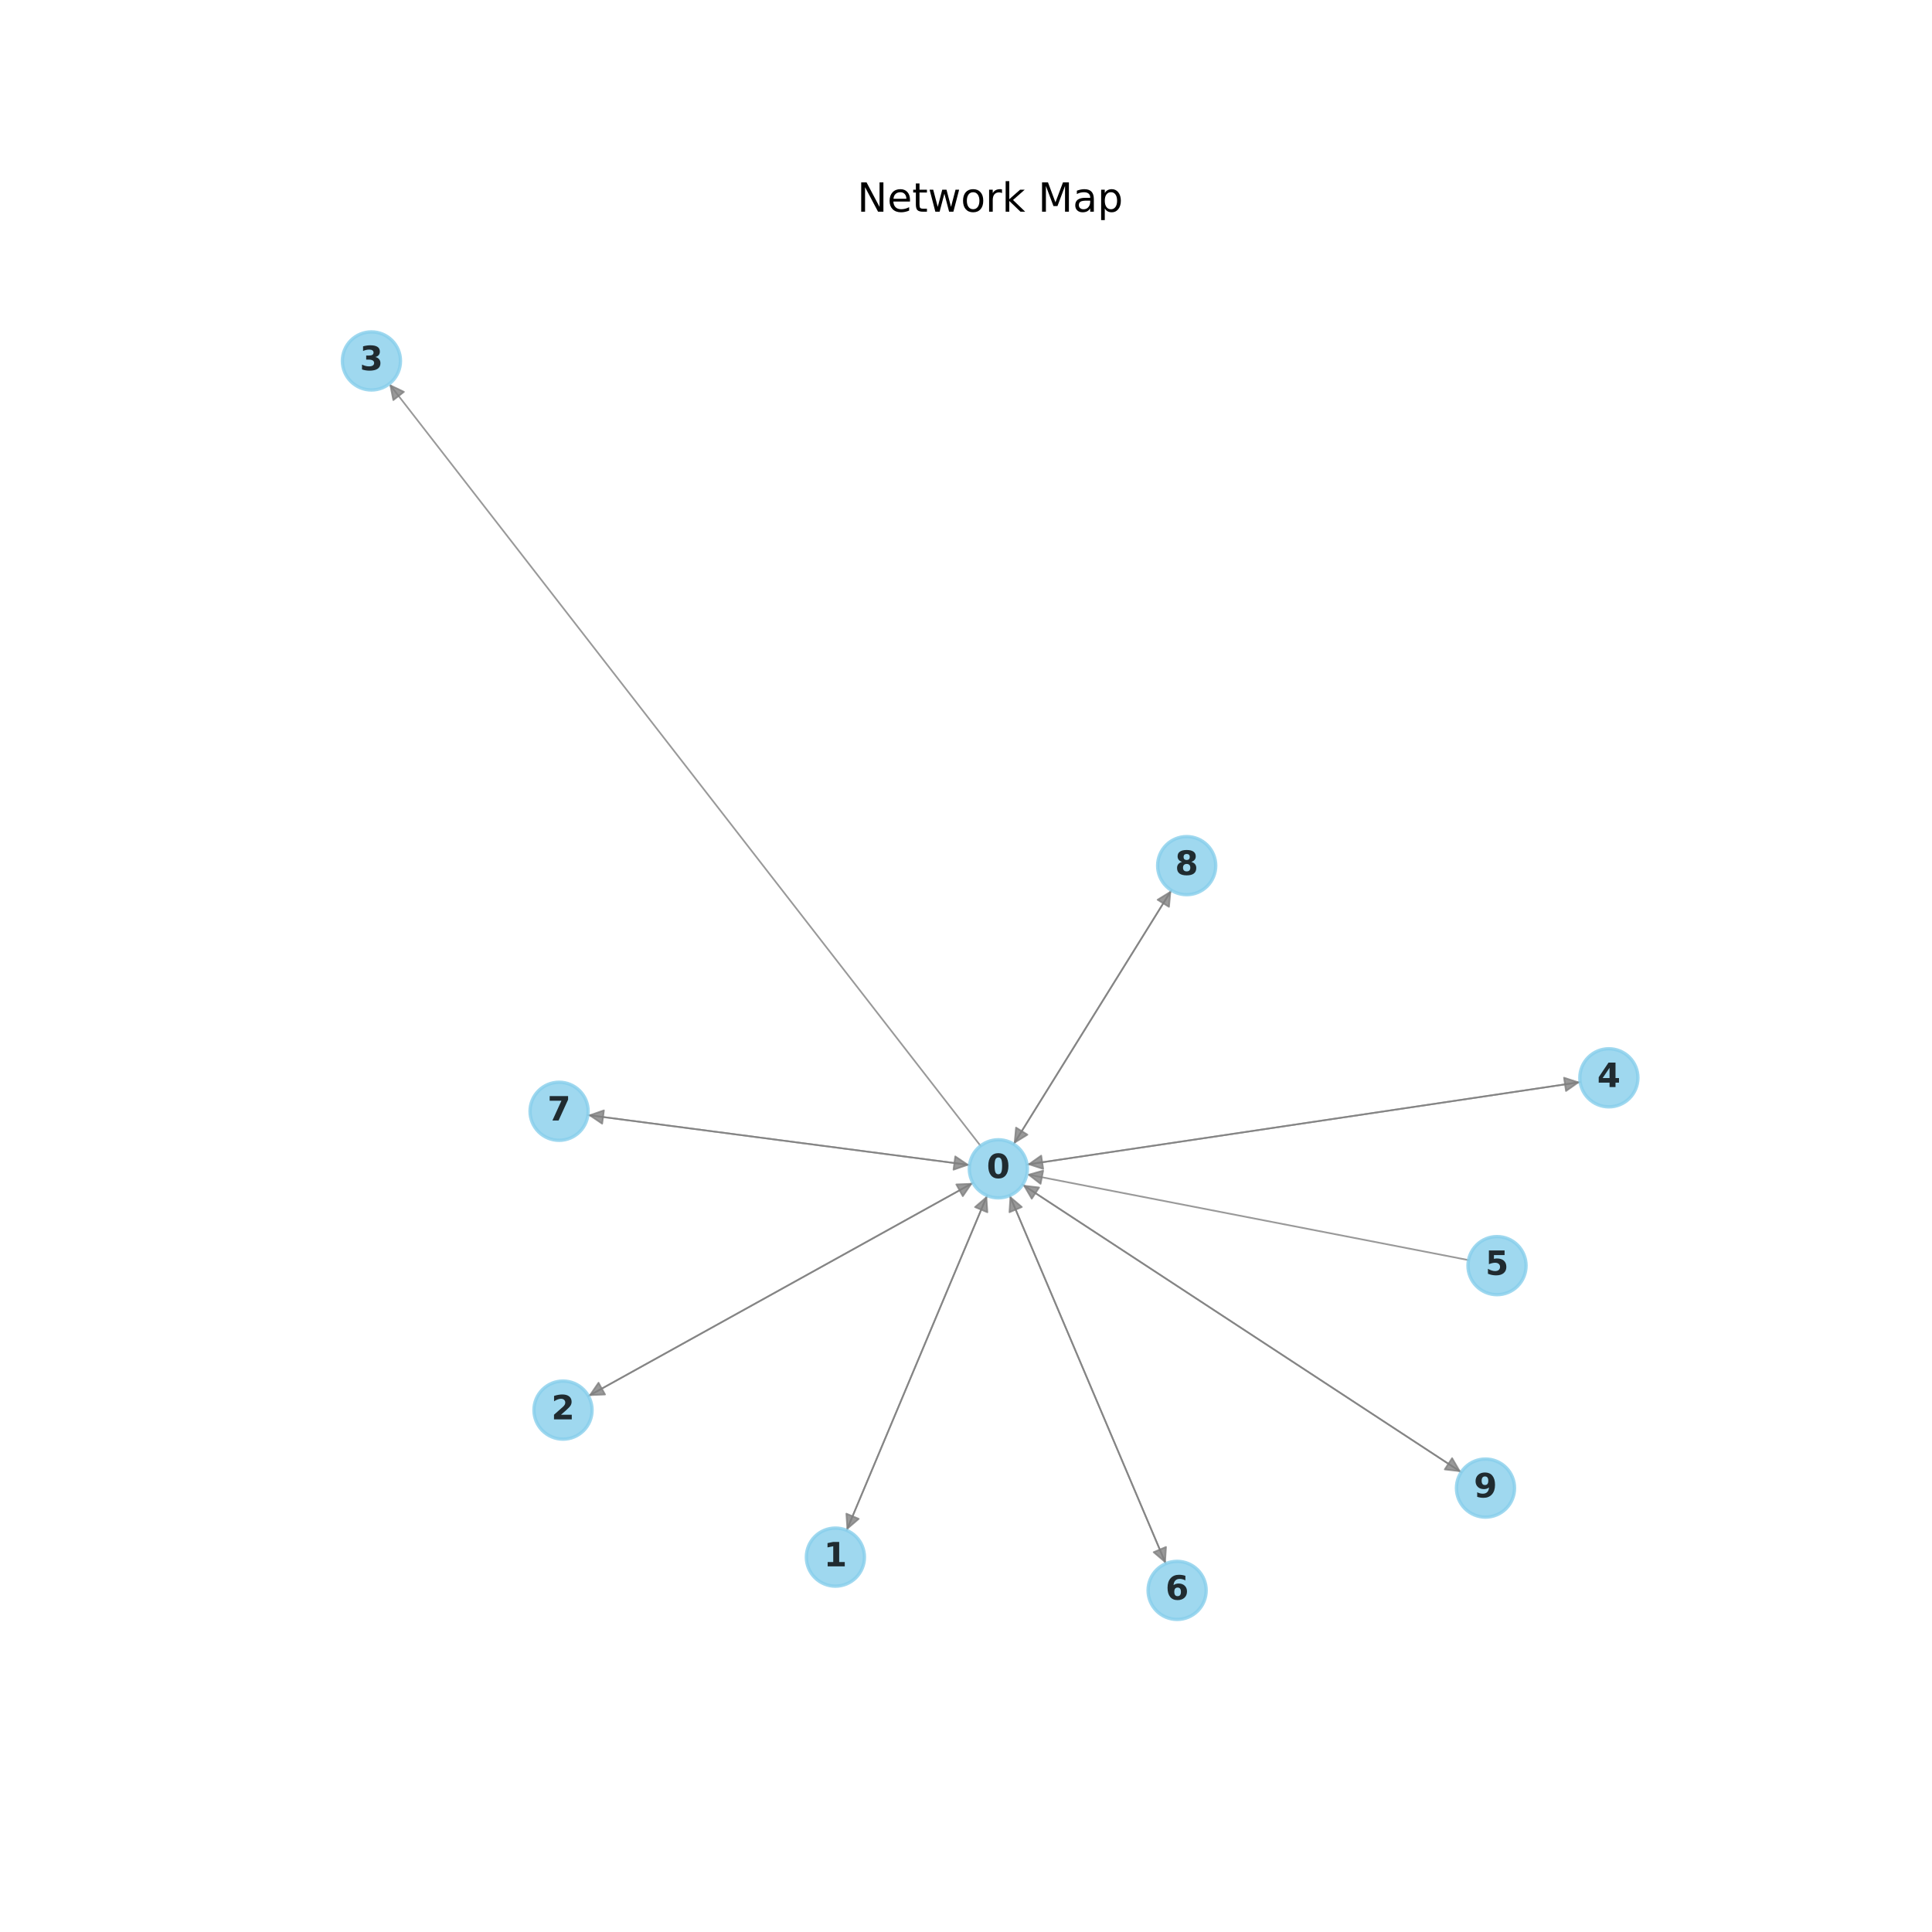
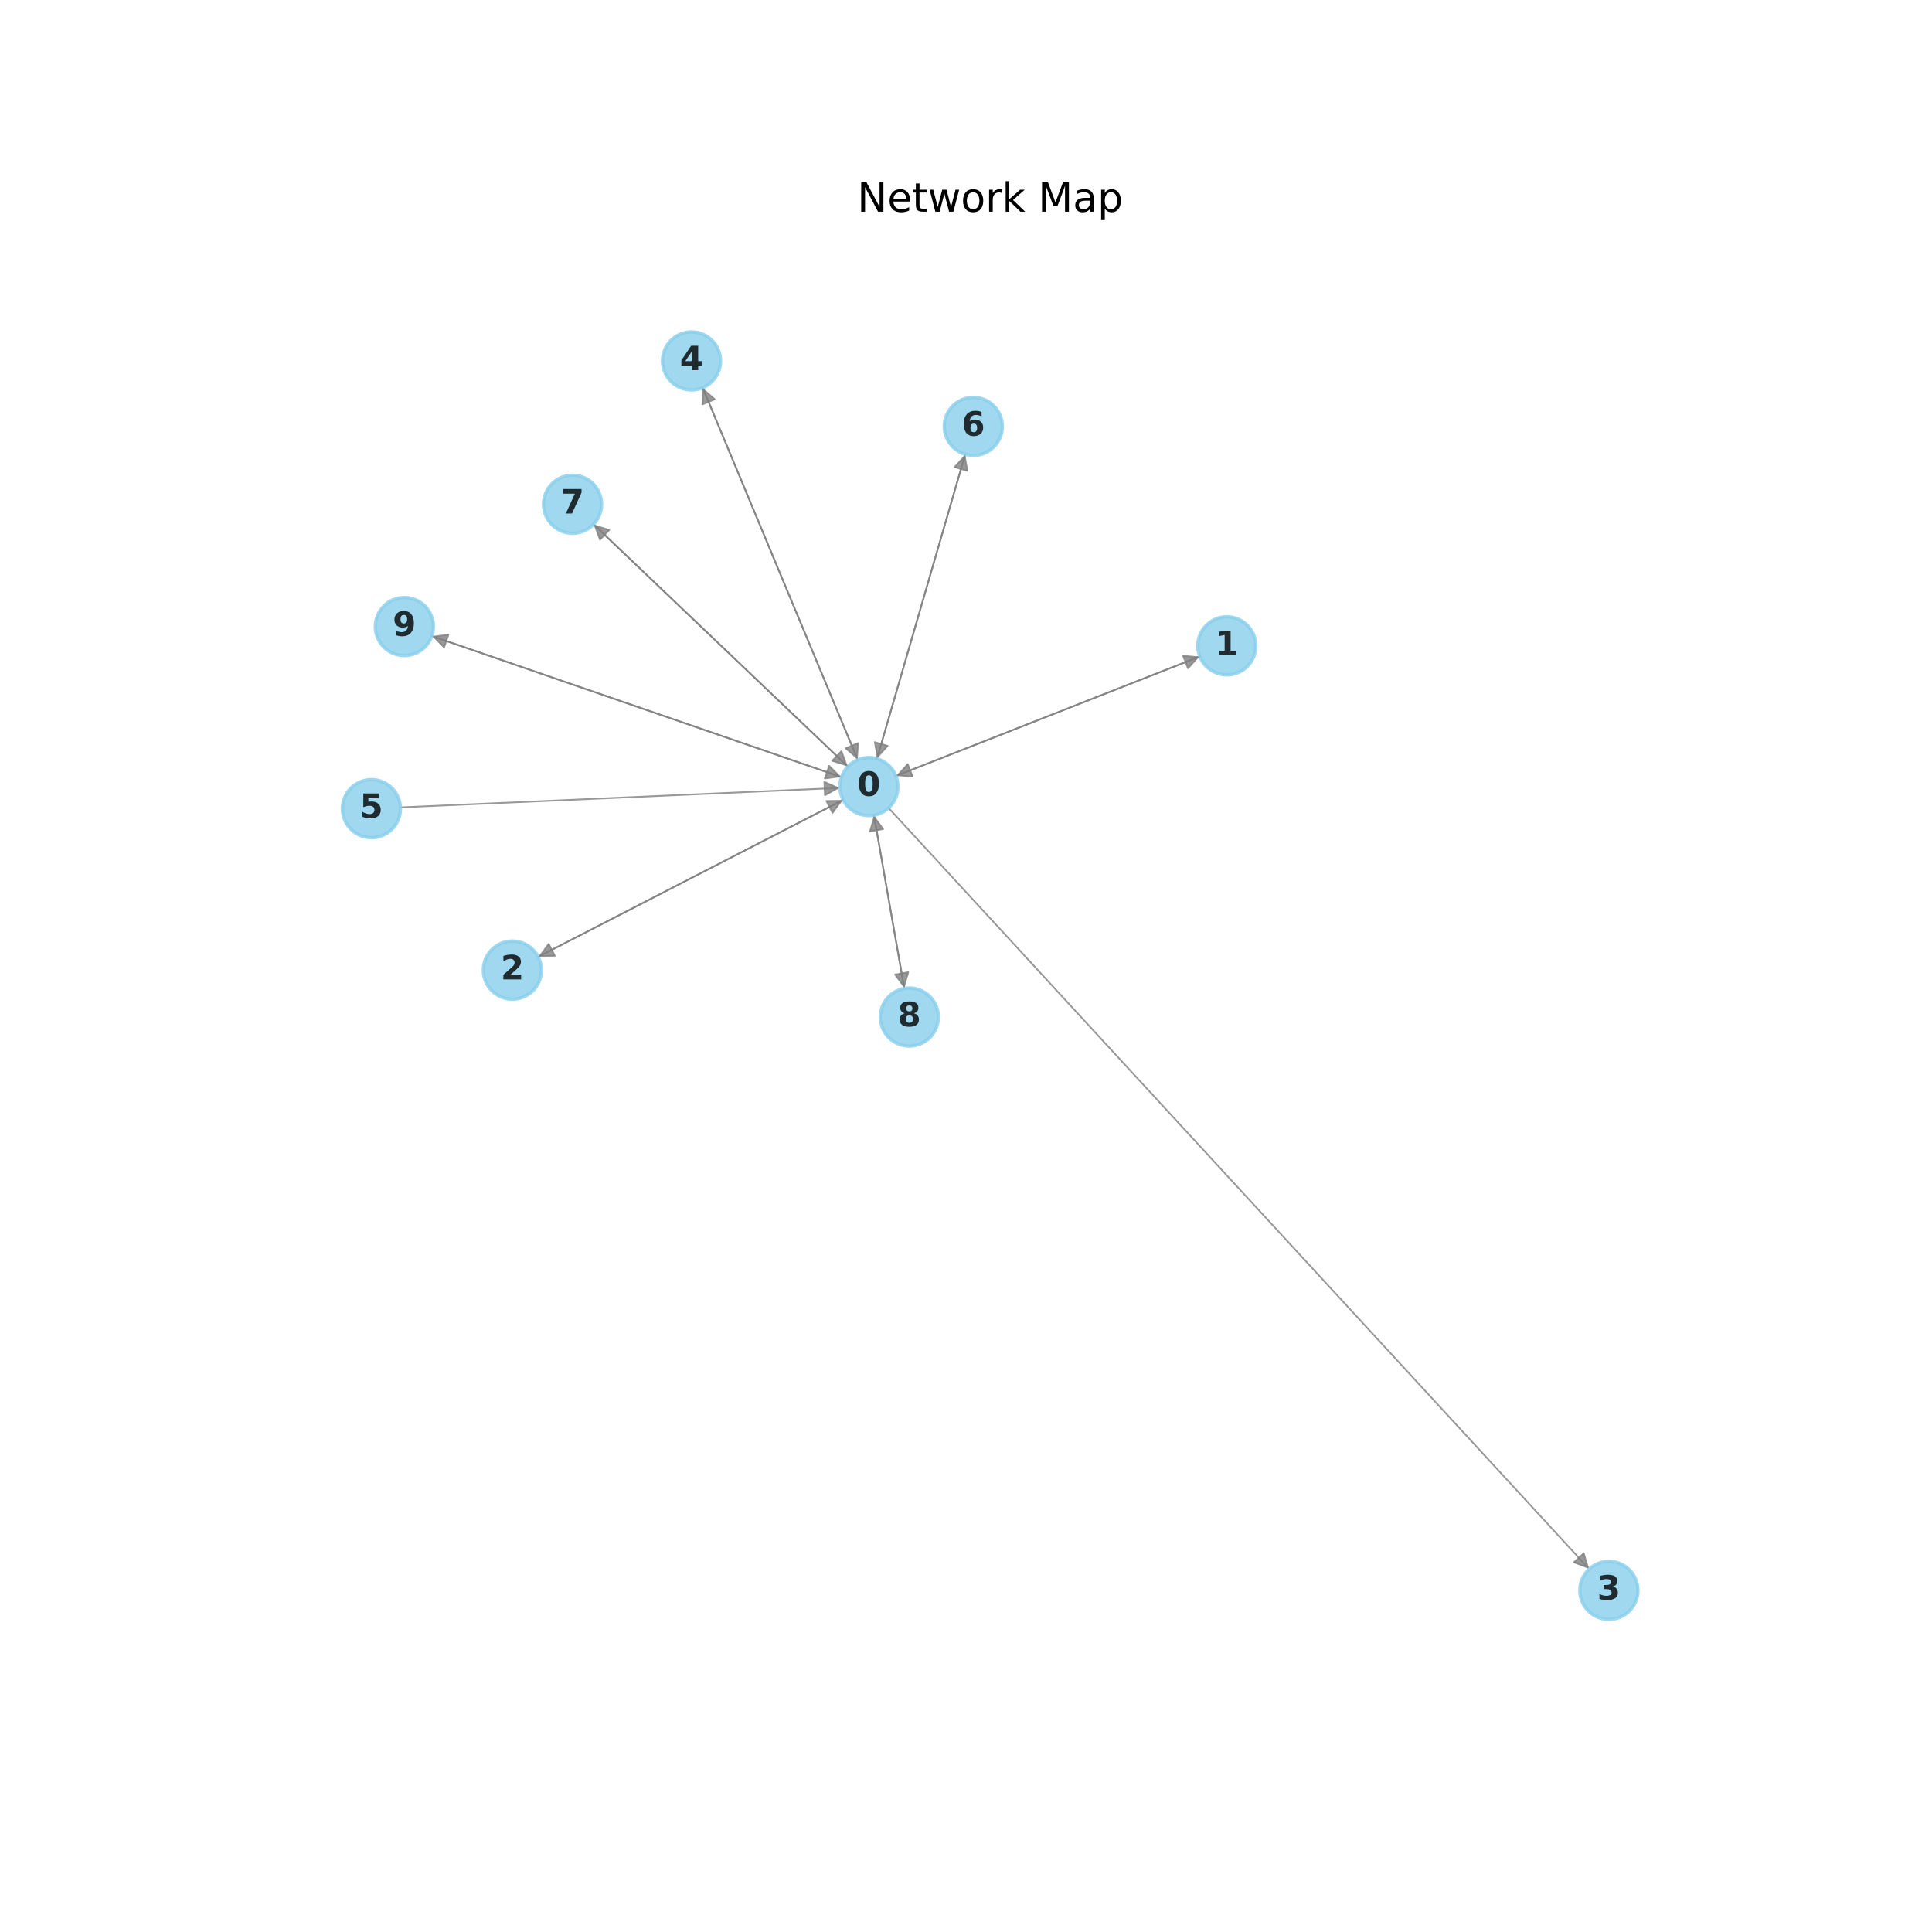
<svg xmlns="http://www.w3.org/2000/svg" xmlns:xlink="http://www.w3.org/1999/xlink" width="576pt" height="576pt" viewBox="0 0 576 576" version="1.1">
  <defs>
    <style type="text/css">*{stroke-linejoin: round; stroke-linecap: butt}</style>
  </defs>
  <g id="figure_1">
    <g id="patch_1">
      <path d="M 0 576  L 576 576  L 576 0  L 0 0  z " style="fill: #ffffff" />
    </g>
    <g id="axes_1">
      <g id="patch_2">
-         <path d="M 294.291 356.451  Q 273.353 406.352 252.631 455.737  " clip-path="url(#p246bf8fc37)" style="fill: none; stroke: #808080; stroke-opacity: 0.8; stroke-width: 0.5; stroke-linecap: round" />
-         <path d="M 256.023 452.822  L 252.631 455.737  L 252.334 451.275  z " clip-path="url(#p246bf8fc37)" style="fill: #808080; fill-opacity: 0.8; stroke: #808080; stroke-opacity: 0.8; stroke-width: 0.5; stroke-linecap: round" />
+         <path d="M 267.112 231.343  Q 312.407 213.529 357.182 195.92  " clip-path="url(#p7ee9add2b8)" style="fill: none; stroke: #808080; stroke-opacity: 0.8; stroke-width: 0.5; stroke-linecap: round" />
+         <path d="M 352.728 195.523  L 357.182 195.92  L 354.192 199.245  z " clip-path="url(#p7ee9add2b8)" style="fill: #808080; fill-opacity: 0.8; stroke: #808080; stroke-opacity: 0.8; stroke-width: 0.5; stroke-linecap: round" />
      </g>
      <g id="patch_3">
-         <path d="M 290.066 352.663  Q 232.748 384.434 175.918 415.935  " clip-path="url(#p246bf8fc37)" style="fill: none; stroke: #808080; stroke-opacity: 0.8; stroke-width: 0.5; stroke-linecap: round" />
-         <path d="M 180.386 415.745  L 175.918 415.935  L 178.447 412.246  z " clip-path="url(#p246bf8fc37)" style="fill: #808080; fill-opacity: 0.8; stroke: #808080; stroke-opacity: 0.8; stroke-width: 0.5; stroke-linecap: round" />
+         <path d="M 251.354 238.475  Q 205.904 261.873 160.95 285.014  " clip-path="url(#p7ee9add2b8)" style="fill: none; stroke: #808080; stroke-opacity: 0.8; stroke-width: 0.5; stroke-linecap: round" />
+         <path d="M 165.422 284.961  L 160.95 285.014  L 163.591 281.405  z " clip-path="url(#p7ee9add2b8)" style="fill: #808080; fill-opacity: 0.8; stroke: #808080; stroke-opacity: 0.8; stroke-width: 0.5; stroke-linecap: round" />
      </g>
      <g id="patch_4">
-         <path d="M 292.336 341.623  Q 204.193 228.038 116.392 114.894  " clip-path="url(#p246bf8fc37)" style="fill: none; stroke: #808080; stroke-opacity: 0.8; stroke-width: 0.5; stroke-linecap: round" />
-         <path d="M 117.264 119.28  L 116.392 114.894  L 120.424 116.828  z " clip-path="url(#p246bf8fc37)" style="fill: #808080; fill-opacity: 0.8; stroke: #808080; stroke-opacity: 0.8; stroke-width: 0.5; stroke-linecap: round" />
+         <path d="M 264.92 240.886  Q 369.357 354.332 473.416 467.367  " clip-path="url(#p7ee9add2b8)" style="fill: none; stroke: #808080; stroke-opacity: 0.8; stroke-width: 0.5; stroke-linecap: round" />
+         <path d="M 472.178 463.069  L 473.416 467.367  L 469.235 465.778  z " clip-path="url(#p7ee9add2b8)" style="fill: #808080; fill-opacity: 0.8; stroke: #808080; stroke-opacity: 0.8; stroke-width: 0.5; stroke-linecap: round" />
      </g>
      <g id="patch_5">
-         <path d="M 306.212 347.186  Q 388.654 334.899 470.543 322.695  " clip-path="url(#p246bf8fc37)" style="fill: none; stroke: #808080; stroke-opacity: 0.8; stroke-width: 0.5; stroke-linecap: round" />
-         <path d="M 466.292 321.307  L 470.543 322.695  L 466.881 325.263  z " clip-path="url(#p246bf8fc37)" style="fill: #808080; fill-opacity: 0.8; stroke: #808080; stroke-opacity: 0.8; stroke-width: 0.5; stroke-linecap: round" />
+         <path d="M 255.72 226.515  Q 232.609 171.058 209.713 116.117  " clip-path="url(#p7ee9add2b8)" style="fill: none; stroke: #808080; stroke-opacity: 0.8; stroke-width: 0.5; stroke-linecap: round" />
+         <path d="M 209.406 120.579  L 209.713 116.117  L 213.098 119.04  z " clip-path="url(#p7ee9add2b8)" style="fill: #808080; fill-opacity: 0.8; stroke: #808080; stroke-opacity: 0.8; stroke-width: 0.5; stroke-linecap: round" />
      </g>
      <g id="patch_6">
-         <path d="M 301.025 356.437  Q 324.295 411.309 347.346 465.667  " clip-path="url(#p246bf8fc37)" style="fill: none; stroke: #808080; stroke-opacity: 0.8; stroke-width: 0.5; stroke-linecap: round" />
-         <path d="M 347.626 461.203  L 347.346 465.667  L 343.943 462.765  z " clip-path="url(#p246bf8fc37)" style="fill: #808080; fill-opacity: 0.8; stroke: #808080; stroke-opacity: 0.8; stroke-width: 0.5; stroke-linecap: round" />
+         <path d="M 261.465 226.192  Q 274.617 180.819 287.615 135.983  " clip-path="url(#p7ee9add2b8)" style="fill: none; stroke: #808080; stroke-opacity: 0.8; stroke-width: 0.5; stroke-linecap: round" />
+         <path d="M 284.58 139.268  L 287.615 135.983  L 288.422 140.382  z " clip-path="url(#p7ee9add2b8)" style="fill: #808080; fill-opacity: 0.8; stroke: #808080; stroke-opacity: 0.8; stroke-width: 0.5; stroke-linecap: round" />
      </g>
      <g id="patch_7">
-         <path d="M 289.055 347.338  Q 232.162 339.887 175.824 332.508  " clip-path="url(#p246bf8fc37)" style="fill: none; stroke: #808080; stroke-opacity: 0.8; stroke-width: 0.5; stroke-linecap: round" />
-         <path d="M 179.531 335.011  L 175.824 332.508  L 180.05 331.045  z " clip-path="url(#p246bf8fc37)" style="fill: #808080; fill-opacity: 0.8; stroke: #808080; stroke-opacity: 0.8; stroke-width: 0.5; stroke-linecap: round" />
+         <path d="M 252.783 228.539  Q 214.872 192.423 177.366 156.693  " clip-path="url(#p7ee9add2b8)" style="fill: none; stroke: #808080; stroke-opacity: 0.8; stroke-width: 0.5; stroke-linecap: round" />
+         <path d="M 178.882 160.9  L 177.366 156.693  L 181.641 158.004  z " clip-path="url(#p7ee9add2b8)" style="fill: #808080; fill-opacity: 0.8; stroke: #808080; stroke-opacity: 0.8; stroke-width: 0.5; stroke-linecap: round" />
      </g>
      <g id="patch_8">
-         <path d="M 302.213 341.106  Q 325.718 303.27 348.928 265.908  " clip-path="url(#p246bf8fc37)" style="fill: none; stroke: #808080; stroke-opacity: 0.8; stroke-width: 0.5; stroke-linecap: round" />
-         <path d="M 345.118 268.251  L 348.928 265.908  L 348.516 270.361  z " clip-path="url(#p246bf8fc37)" style="fill: #808080; fill-opacity: 0.8; stroke: #808080; stroke-opacity: 0.8; stroke-width: 0.5; stroke-linecap: round" />
+         <path d="M 260.549 243.046  Q 265.079 268.865 269.512 294.133  " clip-path="url(#p7ee9add2b8)" style="fill: none; stroke: #808080; stroke-opacity: 0.8; stroke-width: 0.5; stroke-linecap: round" />
+         <path d="M 270.79 289.848  L 269.512 294.133  L 266.851 290.539  z " clip-path="url(#p7ee9add2b8)" style="fill: #808080; fill-opacity: 0.8; stroke: #808080; stroke-opacity: 0.8; stroke-width: 0.5; stroke-linecap: round" />
      </g>
      <g id="patch_9">
-         <path d="M 304.888 353.211  Q 370.264 396.06 435.173 438.603  " clip-path="url(#p246bf8fc37)" style="fill: none; stroke: #808080; stroke-opacity: 0.8; stroke-width: 0.5; stroke-linecap: round" />
-         <path d="M 432.924 434.737  L 435.173 438.603  L 430.731 438.083  z " clip-path="url(#p246bf8fc37)" style="fill: #808080; fill-opacity: 0.8; stroke: #808080; stroke-opacity: 0.8; stroke-width: 0.5; stroke-linecap: round" />
+         <path d="M 250.866 231.692  Q 189.806 210.655 129.274 189.801  " clip-path="url(#p7ee9add2b8)" style="fill: none; stroke: #808080; stroke-opacity: 0.8; stroke-width: 0.5; stroke-linecap: round" />
+         <path d="M 132.404 192.995  L 129.274 189.801  L 133.707 189.213  z " clip-path="url(#p7ee9add2b8)" style="fill: #808080; fill-opacity: 0.8; stroke: #808080; stroke-opacity: 0.8; stroke-width: 0.5; stroke-linecap: round" />
      </g>
      <g id="patch_10">
-         <path d="M 252.417 456.247  Q 273.355 406.346 294.077 356.961  " clip-path="url(#p246bf8fc37)" style="fill: none; stroke: #808080; stroke-opacity: 0.8; stroke-width: 0.5; stroke-linecap: round" />
-         <path d="M 290.685 359.876  L 294.077 356.961  L 294.374 361.424  z " clip-path="url(#p246bf8fc37)" style="fill: #808080; fill-opacity: 0.8; stroke: #808080; stroke-opacity: 0.8; stroke-width: 0.5; stroke-linecap: round" />
+         <path d="M 357.702 195.716  Q 312.407 213.529 267.632 231.138  " clip-path="url(#p7ee9add2b8)" style="fill: none; stroke: #808080; stroke-opacity: 0.8; stroke-width: 0.5; stroke-linecap: round" />
+         <path d="M 272.086 231.535  L 267.632 231.138  L 270.622 227.813  z " clip-path="url(#p7ee9add2b8)" style="fill: #808080; fill-opacity: 0.8; stroke: #808080; stroke-opacity: 0.8; stroke-width: 0.5; stroke-linecap: round" />
      </g>
      <g id="patch_11">
-         <path d="M 175.431 416.204  Q 232.75 384.433 289.58 352.932  " clip-path="url(#p246bf8fc37)" style="fill: none; stroke: #808080; stroke-opacity: 0.8; stroke-width: 0.5; stroke-linecap: round" />
-         <path d="M 285.111 353.122  L 289.58 352.932  L 287.051 356.621  z " clip-path="url(#p246bf8fc37)" style="fill: #808080; fill-opacity: 0.8; stroke: #808080; stroke-opacity: 0.8; stroke-width: 0.5; stroke-linecap: round" />
+         <path d="M 160.451 285.271  Q 205.901 261.874 250.855 238.732  " clip-path="url(#p7ee9add2b8)" style="fill: none; stroke: #808080; stroke-opacity: 0.8; stroke-width: 0.5; stroke-linecap: round" />
+         <path d="M 246.383 238.785  L 250.855 238.732  L 248.214 242.341  z " clip-path="url(#p7ee9add2b8)" style="fill: #808080; fill-opacity: 0.8; stroke: #808080; stroke-opacity: 0.8; stroke-width: 0.5; stroke-linecap: round" />
      </g>
      <g id="patch_12">
-         <path d="M 471.095 322.613  Q 388.653 334.9 306.763 347.103  " clip-path="url(#p246bf8fc37)" style="fill: none; stroke: #808080; stroke-opacity: 0.8; stroke-width: 0.5; stroke-linecap: round" />
-         <path d="M 311.015 348.492  L 306.763 347.103  L 310.425 344.536  z " clip-path="url(#p246bf8fc37)" style="fill: #808080; fill-opacity: 0.8; stroke: #808080; stroke-opacity: 0.8; stroke-width: 0.5; stroke-linecap: round" />
+         <path d="M 209.5 115.605  Q 232.61 171.061 255.506 226.002  " clip-path="url(#p7ee9add2b8)" style="fill: none; stroke: #808080; stroke-opacity: 0.8; stroke-width: 0.5; stroke-linecap: round" />
+         <path d="M 255.813 221.541  L 255.506 226.002  L 252.121 223.079  z " clip-path="url(#p7ee9add2b8)" style="fill: #808080; fill-opacity: 0.8; stroke: #808080; stroke-opacity: 0.8; stroke-width: 0.5; stroke-linecap: round" />
      </g>
      <g id="patch_13">
-         <path d="M 437.818 375.683  Q 371.98 362.898 306.692 350.22  " clip-path="url(#p246bf8fc37)" style="fill: none; stroke: #808080; stroke-opacity: 0.8; stroke-width: 0.5; stroke-linecap: round" />
-         <path d="M 310.237 352.946  L 306.692 350.22  L 311 349.019  z " clip-path="url(#p246bf8fc37)" style="fill: #808080; fill-opacity: 0.8; stroke: #808080; stroke-opacity: 0.8; stroke-width: 0.5; stroke-linecap: round" />
+         <path d="M 119.387 240.707  Q 184.896 237.801 249.846 234.921  " clip-path="url(#p7ee9add2b8)" style="fill: none; stroke: #808080; stroke-opacity: 0.8; stroke-width: 0.5; stroke-linecap: round" />
+         <path d="M 245.761 233.1  L 249.846 234.921  L 245.938 237.096  z " clip-path="url(#p7ee9add2b8)" style="fill: #808080; fill-opacity: 0.8; stroke: #808080; stroke-opacity: 0.8; stroke-width: 0.5; stroke-linecap: round" />
      </g>
      <g id="patch_14">
-         <path d="M 347.563 466.178  Q 324.294 411.306 301.242 356.949  " clip-path="url(#p246bf8fc37)" style="fill: none; stroke: #808080; stroke-opacity: 0.8; stroke-width: 0.5; stroke-linecap: round" />
-         <path d="M 300.962 361.412  L 301.242 356.949  L 304.645 359.851  z " clip-path="url(#p246bf8fc37)" style="fill: #808080; fill-opacity: 0.8; stroke: #808080; stroke-opacity: 0.8; stroke-width: 0.5; stroke-linecap: round" />
+         <path d="M 287.769 135.45  Q 274.616 180.823 261.619 225.659  " clip-path="url(#p7ee9add2b8)" style="fill: none; stroke: #808080; stroke-opacity: 0.8; stroke-width: 0.5; stroke-linecap: round" />
+         <path d="M 264.654 222.374  L 261.619 225.659  L 260.812 221.26  z " clip-path="url(#p7ee9add2b8)" style="fill: #808080; fill-opacity: 0.8; stroke: #808080; stroke-opacity: 0.8; stroke-width: 0.5; stroke-linecap: round" />
      </g>
      <g id="patch_15">
-         <path d="M 175.273 332.436  Q 232.166 339.887 288.504 347.266  " clip-path="url(#p246bf8fc37)" style="fill: none; stroke: #808080; stroke-opacity: 0.8; stroke-width: 0.5; stroke-linecap: round" />
-         <path d="M 284.797 344.763  L 288.504 347.266  L 284.278 348.729  z " clip-path="url(#p246bf8fc37)" style="fill: #808080; fill-opacity: 0.8; stroke: #808080; stroke-opacity: 0.8; stroke-width: 0.5; stroke-linecap: round" />
+         <path d="M 176.96 156.306  Q 214.871 192.422 252.377 228.153  " clip-path="url(#p7ee9add2b8)" style="fill: none; stroke: #808080; stroke-opacity: 0.8; stroke-width: 0.5; stroke-linecap: round" />
+         <path d="M 250.86 223.946  L 252.377 228.153  L 248.101 226.842  z " clip-path="url(#p7ee9add2b8)" style="fill: #808080; fill-opacity: 0.8; stroke: #808080; stroke-opacity: 0.8; stroke-width: 0.5; stroke-linecap: round" />
      </g>
      <g id="patch_16">
-         <path d="M 349.223 265.434  Q 325.718 303.271 302.508 340.632  " clip-path="url(#p246bf8fc37)" style="fill: none; stroke: #808080; stroke-opacity: 0.8; stroke-width: 0.5; stroke-linecap: round" />
-         <path d="M 306.318 338.29  L 302.508 340.632  L 302.92 336.179  z " clip-path="url(#p246bf8fc37)" style="fill: #808080; fill-opacity: 0.8; stroke: #808080; stroke-opacity: 0.8; stroke-width: 0.5; stroke-linecap: round" />
+         <path d="M 269.608 294.682  Q 265.078 268.863 260.646 243.594  " clip-path="url(#p7ee9add2b8)" style="fill: none; stroke: #808080; stroke-opacity: 0.8; stroke-width: 0.5; stroke-linecap: round" />
+         <path d="M 259.367 247.879  L 260.646 243.594  L 263.307 247.188  z " clip-path="url(#p7ee9add2b8)" style="fill: #808080; fill-opacity: 0.8; stroke: #808080; stroke-opacity: 0.8; stroke-width: 0.5; stroke-linecap: round" />
      </g>
      <g id="patch_17">
-         <path d="M 435.637 438.907  Q 370.261 396.058 305.352 353.515  " clip-path="url(#p246bf8fc37)" style="fill: none; stroke: #808080; stroke-opacity: 0.8; stroke-width: 0.5; stroke-linecap: round" />
-         <path d="M 307.601 357.381  L 305.352 353.515  L 309.794 354.035  z " clip-path="url(#p246bf8fc37)" style="fill: #808080; fill-opacity: 0.8; stroke: #808080; stroke-opacity: 0.8; stroke-width: 0.5; stroke-linecap: round" />
+         <path d="M 128.744 189.619  Q 189.804 210.655 250.336 231.509  " clip-path="url(#p7ee9add2b8)" style="fill: none; stroke: #808080; stroke-opacity: 0.8; stroke-width: 0.5; stroke-linecap: round" />
+         <path d="M 247.206 228.315  L 250.336 231.509  L 245.903 232.097  z " clip-path="url(#p7ee9add2b8)" style="fill: #808080; fill-opacity: 0.8; stroke: #808080; stroke-opacity: 0.8; stroke-width: 0.5; stroke-linecap: round" />
      </g>
      <g id="PathCollection_1">
        <defs>
-           <path id="m4527925364" d="M 0 8.66  C 2.297 8.66 4.5 7.748 6.124 6.124  C 7.748 4.5 8.66 2.297 8.66 0  C 8.66 -2.297 7.748 -4.5 6.124 -6.124  C 4.5 -7.748 2.297 -8.66 0 -8.66  C -2.297 -8.66 -4.5 -7.748 -6.124 -6.124  C -7.748 -4.5 -8.66 -2.297 -8.66 0  C -8.66 2.297 -7.748 4.5 -6.124 6.124  C -4.5 7.748 -2.297 8.66 0 8.66  z " style="stroke: #87ceeb; stroke-opacity: 0.8" />
+           <path id="mb018e226a3" d="M 0 8.66  C 2.297 8.66 4.5 7.748 6.124 6.124  C 7.748 4.5 8.66 2.297 8.66 0  C 8.66 -2.297 7.748 -4.5 6.124 -6.124  C 4.5 -7.748 2.297 -8.66 0 -8.66  C -2.297 -8.66 -4.5 -7.748 -6.124 -6.124  C -7.748 -4.5 -8.66 -2.297 -8.66 0  C -8.66 2.297 -7.748 4.5 -6.124 6.124  C -4.5 7.748 -2.297 8.66 0 8.66  z " style="stroke: #87ceeb; stroke-opacity: 0.8" />
        </defs>
-         <g clip-path="url(#p246bf8fc37)">
-           <use xlink:href="#m4527925364" x="297.643" y="348.463" style="fill: #87ceeb; fill-opacity: 0.8; stroke: #87ceeb; stroke-opacity: 0.8" />
-           <use xlink:href="#m4527925364" x="249.065" y="464.236" style="fill: #87ceeb; fill-opacity: 0.8; stroke: #87ceeb; stroke-opacity: 0.8" />
-           <use xlink:href="#m4527925364" x="167.854" y="420.404" style="fill: #87ceeb; fill-opacity: 0.8; stroke: #87ceeb; stroke-opacity: 0.8" />
-           <use xlink:href="#m4527925364" x="110.737" y="107.607" style="fill: #87ceeb; fill-opacity: 0.8; stroke: #87ceeb; stroke-opacity: 0.8" />
-           <use xlink:href="#m4527925364" x="479.663" y="321.336" style="fill: #87ceeb; fill-opacity: 0.8; stroke: #87ceeb; stroke-opacity: 0.8" />
-           <use xlink:href="#m4527925364" x="446.316" y="377.333" style="fill: #87ceeb; fill-opacity: 0.8; stroke: #87ceeb; stroke-opacity: 0.8" />
-           <use xlink:href="#m4527925364" x="350.945" y="474.153" style="fill: #87ceeb; fill-opacity: 0.8; stroke: #87ceeb; stroke-opacity: 0.8" />
-           <use xlink:href="#m4527925364" x="166.685" y="331.311" style="fill: #87ceeb; fill-opacity: 0.8; stroke: #87ceeb; stroke-opacity: 0.8" />
-           <use xlink:href="#m4527925364" x="353.793" y="258.078" style="fill: #87ceeb; fill-opacity: 0.8; stroke: #87ceeb; stroke-opacity: 0.8" />
-           <use xlink:href="#m4527925364" x="442.882" y="443.655" style="fill: #87ceeb; fill-opacity: 0.8; stroke: #87ceeb; stroke-opacity: 0.8" />
+         <g clip-path="url(#p7ee9add2b8)">
+           <use xlink:href="#mb018e226a3" x="259.053" y="234.512" style="fill: #87ceeb; fill-opacity: 0.8; stroke: #87ceeb; stroke-opacity: 0.8" />
+           <use xlink:href="#mb018e226a3" x="365.761" y="192.546" style="fill: #87ceeb; fill-opacity: 0.8; stroke: #87ceeb; stroke-opacity: 0.8" />
+           <use xlink:href="#mb018e226a3" x="152.753" y="289.234" style="fill: #87ceeb; fill-opacity: 0.8; stroke: #87ceeb; stroke-opacity: 0.8" />
+           <use xlink:href="#mb018e226a3" x="479.663" y="474.153" style="fill: #87ceeb; fill-opacity: 0.8; stroke: #87ceeb; stroke-opacity: 0.8" />
+           <use xlink:href="#mb018e226a3" x="206.167" y="107.607" style="fill: #87ceeb; fill-opacity: 0.8; stroke: #87ceeb; stroke-opacity: 0.8" />
+           <use xlink:href="#mb018e226a3" x="110.737" y="241.091" style="fill: #87ceeb; fill-opacity: 0.8; stroke: #87ceeb; stroke-opacity: 0.8" />
+           <use xlink:href="#mb018e226a3" x="290.181" y="127.129" style="fill: #87ceeb; fill-opacity: 0.8; stroke: #87ceeb; stroke-opacity: 0.8" />
+           <use xlink:href="#mb018e226a3" x="170.69" y="150.333" style="fill: #87ceeb; fill-opacity: 0.8; stroke: #87ceeb; stroke-opacity: 0.8" />
+           <use xlink:href="#mb018e226a3" x="271.105" y="303.215" style="fill: #87ceeb; fill-opacity: 0.8; stroke: #87ceeb; stroke-opacity: 0.8" />
+           <use xlink:href="#mb018e226a3" x="120.557" y="186.798" style="fill: #87ceeb; fill-opacity: 0.8; stroke: #87ceeb; stroke-opacity: 0.8" />
        </g>
      </g>
      <g id="text_1">
-         <g clip-path="url(#p246bf8fc37)">
-           <g style="opacity: 0.8" transform="translate(294.1644 351.222) scale(0.1 -0.1)">
+         <g clip-path="url(#p7ee9add2b8)">
+           <g style="opacity: 0.8" transform="translate(255.5736 237.2716) scale(0.1 -0.1)">
            <defs>
              <path id="DejaVuSans-Bold-30" d="M 2944 2338  Q 2944 3213 2780 3570  Q 2616 3928 2228 3928  Q 1841 3928 1675 3570  Q 1509 3213 1509 2338  Q 1509 1453 1675 1090  Q 1841 728 2228 728  Q 2613 728 2778 1090  Q 2944 1453 2944 2338  z M 4147 2328  Q 4147 1169 3647 539  Q 3147 -91 2228 -91  Q 1306 -91 806 539  Q 306 1169 306 2328  Q 306 3491 806 4120  Q 1306 4750 2228 4750  Q 3147 4750 3647 4120  Q 4147 3491 4147 2328  z " transform="scale(0.015625)" />
            </defs>
            <use xlink:href="#DejaVuSans-Bold-30" />
          </g>
        </g>
      </g>
      <g id="text_2">
-         <g clip-path="url(#p246bf8fc37)">
-           <g style="opacity: 0.8" transform="translate(245.5858 466.9949) scale(0.1 -0.1)">
+         <g clip-path="url(#p7ee9add2b8)">
+           <g style="opacity: 0.8" transform="translate(362.2825 195.3056) scale(0.1 -0.1)">
            <defs>
              <path id="DejaVuSans-Bold-31" d="M 750 831  L 1813 831  L 1813 3847  L 722 3622  L 722 4441  L 1806 4666  L 2950 4666  L 2950 831  L 4013 831  L 4013 0  L 750 0  L 750 831  z " transform="scale(0.015625)" />
            </defs>
            <use xlink:href="#DejaVuSans-Bold-31" />
          </g>
        </g>
      </g>
      <g id="text_3">
-         <g clip-path="url(#p246bf8fc37)">
-           <g style="opacity: 0.8" transform="translate(164.3755 423.1638) scale(0.1 -0.1)">
+         <g clip-path="url(#p7ee9add2b8)">
+           <g style="opacity: 0.8" transform="translate(149.2737 291.9933) scale(0.1 -0.1)">
            <defs>
              <path id="DejaVuSans-Bold-32" d="M 1844 884  L 3897 884  L 3897 0  L 506 0  L 506 884  L 2209 2388  Q 2438 2594 2547 2791  Q 2656 2988 2656 3200  Q 2656 3528 2436 3728  Q 2216 3928 1850 3928  Q 1569 3928 1234 3808  Q 900 3688 519 3450  L 519 4475  Q 925 4609 1322 4679  Q 1719 4750 2100 4750  Q 2938 4750 3402 4381  Q 3866 4013 3866 3353  Q 3866 2972 3669 2642  Q 3472 2313 2841 1759  L 1844 884  z " transform="scale(0.015625)" />
            </defs>
            <use xlink:href="#DejaVuSans-Bold-32" />
          </g>
        </g>
      </g>
      <g id="text_4">
-         <g clip-path="url(#p246bf8fc37)">
-           <g style="opacity: 0.8" transform="translate(107.2583 110.3666) scale(0.1 -0.1)">
+         <g clip-path="url(#p7ee9add2b8)">
+           <g style="opacity: 0.8" transform="translate(476.1839 476.9121) scale(0.1 -0.1)">
            <defs>
              <path id="DejaVuSans-Bold-33" d="M 2981 2516  Q 3453 2394 3698 2092  Q 3944 1791 3944 1325  Q 3944 631 3412 270  Q 2881 -91 1863 -91  Q 1503 -91 1142 -33  Q 781 25 428 141  L 428 1069  Q 766 900 1098 814  Q 1431 728 1753 728  Q 2231 728 2486 893  Q 2741 1059 2741 1369  Q 2741 1688 2480 1852  Q 2219 2016 1709 2016  L 1228 2016  L 1228 2791  L 1734 2791  Q 2188 2791 2409 2933  Q 2631 3075 2631 3366  Q 2631 3634 2415 3781  Q 2200 3928 1806 3928  Q 1516 3928 1219 3862  Q 922 3797 628 3669  L 628 4550  Q 984 4650 1334 4700  Q 1684 4750 2022 4750  Q 2931 4750 3382 4451  Q 3834 4153 3834 3553  Q 3834 3144 3618 2883  Q 3403 2622 2981 2516  z " transform="scale(0.015625)" />
            </defs>
            <use xlink:href="#DejaVuSans-Bold-33" />
          </g>
        </g>
      </g>
      <g id="text_5">
-         <g clip-path="url(#p246bf8fc37)">
-           <g style="opacity: 0.8" transform="translate(476.1839 324.0957) scale(0.1 -0.1)">
+         <g clip-path="url(#p7ee9add2b8)">
+           <g style="opacity: 0.8" transform="translate(202.6878 110.3666) scale(0.1 -0.1)">
            <defs>
              <path id="DejaVuSans-Bold-34" d="M 2356 3675  L 1038 1722  L 2356 1722  L 2356 3675  z M 2156 4666  L 3494 4666  L 3494 1722  L 4159 1722  L 4159 850  L 3494 850  L 3494 0  L 2356 0  L 2356 850  L 288 850  L 288 1881  L 2156 4666  z " transform="scale(0.015625)" />
            </defs>
            <use xlink:href="#DejaVuSans-Bold-34" />
          </g>
        </g>
      </g>
      <g id="text_6">
-         <g clip-path="url(#p246bf8fc37)">
-           <g style="opacity: 0.8" transform="translate(442.8366 380.0927) scale(0.1 -0.1)">
+         <g clip-path="url(#p7ee9add2b8)">
+           <g style="opacity: 0.8" transform="translate(107.2583 243.85) scale(0.1 -0.1)">
            <defs>
              <path id="DejaVuSans-Bold-35" d="M 678 4666  L 3669 4666  L 3669 3781  L 1638 3781  L 1638 3059  Q 1775 3097 1914 3117  Q 2053 3138 2203 3138  Q 3056 3138 3531 2711  Q 4006 2284 4006 1522  Q 4006 766 3489 337  Q 2972 -91 2053 -91  Q 1656 -91 1267 -14  Q 878 63 494 219  L 494 1166  Q 875 947 1217 837  Q 1559 728 1863 728  Q 2300 728 2551 942  Q 2803 1156 2803 1522  Q 2803 1891 2551 2103  Q 2300 2316 1863 2316  Q 1603 2316 1309 2248  Q 1016 2181 678 2041  L 678 4666  z " transform="scale(0.015625)" />
            </defs>
            <use xlink:href="#DejaVuSans-Bold-35" />
          </g>
        </g>
      </g>
      <g id="text_7">
-         <g clip-path="url(#p246bf8fc37)">
-           <g style="opacity: 0.8" transform="translate(347.466 476.9121) scale(0.1 -0.1)">
+         <g clip-path="url(#p7ee9add2b8)">
+           <g style="opacity: 0.8" transform="translate(286.7024 129.8887) scale(0.1 -0.1)">
            <defs>
              <path id="DejaVuSans-Bold-36" d="M 2316 2303  Q 2000 2303 1842 2098  Q 1684 1894 1684 1484  Q 1684 1075 1842 870  Q 2000 666 2316 666  Q 2634 666 2792 870  Q 2950 1075 2950 1484  Q 2950 1894 2792 2098  Q 2634 2303 2316 2303  z M 3803 4544  L 3803 3681  Q 3506 3822 3243 3889  Q 2981 3956 2731 3956  Q 2194 3956 1894 3657  Q 1594 3359 1544 2772  Q 1750 2925 1990 3001  Q 2231 3078 2516 3078  Q 3231 3078 3670 2659  Q 4109 2241 4109 1563  Q 4109 813 3618 361  Q 3128 -91 2303 -91  Q 1394 -91 895 523  Q 397 1138 397 2266  Q 397 3422 980 4083  Q 1563 4744 2578 4744  Q 2900 4744 3203 4694  Q 3506 4644 3803 4544  z " transform="scale(0.015625)" />
            </defs>
            <use xlink:href="#DejaVuSans-Bold-36" />
          </g>
        </g>
      </g>
      <g id="text_8">
-         <g clip-path="url(#p246bf8fc37)">
-           <g style="opacity: 0.8" transform="translate(163.2057 334.0707) scale(0.1 -0.1)">
+         <g clip-path="url(#p7ee9add2b8)">
+           <g style="opacity: 0.8" transform="translate(167.2114 153.0928) scale(0.1 -0.1)">
            <defs>
              <path id="DejaVuSans-Bold-37" d="M 428 4666  L 3944 4666  L 3944 3988  L 2125 0  L 953 0  L 2675 3781  L 428 3781  L 428 4666  z " transform="scale(0.015625)" />
            </defs>
            <use xlink:href="#DejaVuSans-Bold-37" />
          </g>
        </g>
      </g>
      <g id="text_9">
-         <g clip-path="url(#p246bf8fc37)">
-           <g style="opacity: 0.8" transform="translate(350.3137 260.8371) scale(0.1 -0.1)">
+         <g clip-path="url(#p7ee9add2b8)">
+           <g style="opacity: 0.8" transform="translate(267.6259 305.9744) scale(0.1 -0.1)">
            <defs>
              <path id="DejaVuSans-Bold-38" d="M 2228 2088  Q 1891 2088 1709 1903  Q 1528 1719 1528 1375  Q 1528 1031 1709 848  Q 1891 666 2228 666  Q 2563 666 2741 848  Q 2919 1031 2919 1375  Q 2919 1722 2741 1905  Q 2563 2088 2228 2088  z M 1350 2484  Q 925 2613 709 2878  Q 494 3144 494 3541  Q 494 4131 934 4440  Q 1375 4750 2228 4750  Q 3075 4750 3515 4442  Q 3956 4134 3956 3541  Q 3956 3144 3739 2878  Q 3522 2613 3097 2484  Q 3572 2353 3814 2058  Q 4056 1763 4056 1313  Q 4056 619 3595 264  Q 3134 -91 2228 -91  Q 1319 -91 855 264  Q 391 619 391 1313  Q 391 1763 633 2058  Q 875 2353 1350 2484  z M 1631 3419  Q 1631 3141 1786 2991  Q 1941 2841 2228 2841  Q 2509 2841 2662 2991  Q 2816 3141 2816 3419  Q 2816 3697 2662 3845  Q 2509 3994 2228 3994  Q 1941 3994 1786 3844  Q 1631 3694 1631 3419  z " transform="scale(0.015625)" />
            </defs>
            <use xlink:href="#DejaVuSans-Bold-38" />
          </g>
        </g>
      </g>
      <g id="text_10">
-         <g clip-path="url(#p246bf8fc37)">
-           <g style="opacity: 0.8" transform="translate(439.4029 446.4144) scale(0.1 -0.1)">
+         <g clip-path="url(#p7ee9add2b8)">
+           <g style="opacity: 0.8" transform="translate(117.0784 189.5576) scale(0.1 -0.1)">
            <defs>
              <path id="DejaVuSans-Bold-39" d="M 641 103  L 641 966  Q 928 831 1190 764  Q 1453 697 1709 697  Q 2247 697 2547 995  Q 2847 1294 2900 1881  Q 2688 1725 2447 1647  Q 2206 1569 1925 1569  Q 1209 1569 770 1986  Q 331 2403 331 3084  Q 331 3838 820 4291  Q 1309 4744 2131 4744  Q 3044 4744 3544 4128  Q 4044 3513 4044 2388  Q 4044 1231 3459 570  Q 2875 -91 1856 -91  Q 1528 -91 1228 -42  Q 928 6 641 103  z M 2125 2350  Q 2441 2350 2600 2554  Q 2759 2759 2759 3169  Q 2759 3575 2600 3781  Q 2441 3988 2125 3988  Q 1809 3988 1650 3781  Q 1491 3575 1491 3169  Q 1491 2759 1650 2554  Q 1809 2350 2125 2350  z " transform="scale(0.015625)" />
            </defs>
            <use xlink:href="#DejaVuSans-Bold-39" />
          </g>
        </g>
      </g>
      <g id="text_11">
        <g transform="translate(255.5784 63.12) scale(0.12 -0.12)">
          <defs>
            <path id="DejaVuSans-4e" d="M 628 4666  L 1478 4666  L 3547 763  L 3547 4666  L 4159 4666  L 4159 0  L 3309 0  L 1241 3903  L 1241 0  L 628 0  L 628 4666  z " transform="scale(0.015625)" />
            <path id="DejaVuSans-65" d="M 3597 1894  L 3597 1613  L 953 1613  Q 991 1019 1311 708  Q 1631 397 2203 397  Q 2534 397 2845 478  Q 3156 559 3463 722  L 3463 178  Q 3153 47 2828 -22  Q 2503 -91 2169 -91  Q 1331 -91 842 396  Q 353 884 353 1716  Q 353 2575 817 3079  Q 1281 3584 2069 3584  Q 2775 3584 3186 3129  Q 3597 2675 3597 1894  z M 3022 2063  Q 3016 2534 2758 2815  Q 2500 3097 2075 3097  Q 1594 3097 1305 2825  Q 1016 2553 972 2059  L 3022 2063  z " transform="scale(0.015625)" />
            <path id="DejaVuSans-74" d="M 1172 4494  L 1172 3500  L 2356 3500  L 2356 3053  L 1172 3053  L 1172 1153  Q 1172 725 1289 603  Q 1406 481 1766 481  L 2356 481  L 2356 0  L 1766 0  Q 1100 0 847 248  Q 594 497 594 1153  L 594 3053  L 172 3053  L 172 3500  L 594 3500  L 594 4494  L 1172 4494  z " transform="scale(0.015625)" />
            <path id="DejaVuSans-77" d="M 269 3500  L 844 3500  L 1563 769  L 2278 3500  L 2956 3500  L 3675 769  L 4391 3500  L 4966 3500  L 4050 0  L 3372 0  L 2619 2869  L 1863 0  L 1184 0  L 269 3500  z " transform="scale(0.015625)" />
            <path id="DejaVuSans-6f" d="M 1959 3097  Q 1497 3097 1228 2736  Q 959 2375 959 1747  Q 959 1119 1226 758  Q 1494 397 1959 397  Q 2419 397 2687 759  Q 2956 1122 2956 1747  Q 2956 2369 2687 2733  Q 2419 3097 1959 3097  z M 1959 3584  Q 2709 3584 3137 3096  Q 3566 2609 3566 1747  Q 3566 888 3137 398  Q 2709 -91 1959 -91  Q 1206 -91 779 398  Q 353 888 353 1747  Q 353 2609 779 3096  Q 1206 3584 1959 3584  z " transform="scale(0.015625)" />
            <path id="DejaVuSans-72" d="M 2631 2963  Q 2534 3019 2420 3045  Q 2306 3072 2169 3072  Q 1681 3072 1420 2755  Q 1159 2438 1159 1844  L 1159 0  L 581 0  L 581 3500  L 1159 3500  L 1159 2956  Q 1341 3275 1631 3429  Q 1922 3584 2338 3584  Q 2397 3584 2469 3576  Q 2541 3569 2628 3553  L 2631 2963  z " transform="scale(0.015625)" />
            <path id="DejaVuSans-6b" d="M 581 4863  L 1159 4863  L 1159 1991  L 2875 3500  L 3609 3500  L 1753 1863  L 3688 0  L 2938 0  L 1159 1709  L 1159 0  L 581 0  L 581 4863  z " transform="scale(0.015625)" />
            <path id="DejaVuSans-20" transform="scale(0.015625)" />
            <path id="DejaVuSans-4d" d="M 628 4666  L 1569 4666  L 2759 1491  L 3956 4666  L 4897 4666  L 4897 0  L 4281 0  L 4281 4097  L 3078 897  L 2444 897  L 1241 4097  L 1241 0  L 628 0  L 628 4666  z " transform="scale(0.015625)" />
            <path id="DejaVuSans-61" d="M 2194 1759  Q 1497 1759 1228 1600  Q 959 1441 959 1056  Q 959 750 1161 570  Q 1363 391 1709 391  Q 2188 391 2477 730  Q 2766 1069 2766 1631  L 2766 1759  L 2194 1759  z M 3341 1997  L 3341 0  L 2766 0  L 2766 531  Q 2569 213 2275 61  Q 1981 -91 1556 -91  Q 1019 -91 701 211  Q 384 513 384 1019  Q 384 1609 779 1909  Q 1175 2209 1959 2209  L 2766 2209  L 2766 2266  Q 2766 2663 2505 2880  Q 2244 3097 1772 3097  Q 1472 3097 1187 3025  Q 903 2953 641 2809  L 641 3341  Q 956 3463 1253 3523  Q 1550 3584 1831 3584  Q 2591 3584 2966 3190  Q 3341 2797 3341 1997  z " transform="scale(0.015625)" />
            <path id="DejaVuSans-70" d="M 1159 525  L 1159 -1331  L 581 -1331  L 581 3500  L 1159 3500  L 1159 2969  Q 1341 3281 1617 3432  Q 1894 3584 2278 3584  Q 2916 3584 3314 3078  Q 3713 2572 3713 1747  Q 3713 922 3314 415  Q 2916 -91 2278 -91  Q 1894 -91 1617 61  Q 1341 213 1159 525  z M 3116 1747  Q 3116 2381 2855 2742  Q 2594 3103 2138 3103  Q 1681 3103 1420 2742  Q 1159 2381 1159 1747  Q 1159 1113 1420 752  Q 1681 391 2138 391  Q 2594 391 2855 752  Q 3116 1113 3116 1747  z " transform="scale(0.015625)" />
          </defs>
          <use xlink:href="#DejaVuSans-4e" />
          <use xlink:href="#DejaVuSans-65" x="74.805" />
          <use xlink:href="#DejaVuSans-74" x="136.328" />
          <use xlink:href="#DejaVuSans-77" x="175.537" />
          <use xlink:href="#DejaVuSans-6f" x="257.324" />
          <use xlink:href="#DejaVuSans-72" x="318.506" />
          <use xlink:href="#DejaVuSans-6b" x="359.619" />
          <use xlink:href="#DejaVuSans-20" x="417.529" />
          <use xlink:href="#DejaVuSans-4d" x="449.316" />
          <use xlink:href="#DejaVuSans-61" x="535.596" />
          <use xlink:href="#DejaVuSans-70" x="596.875" />
        </g>
      </g>
    </g>
  </g>
  <defs>
-     <clipPath id="p246bf8fc37">
+     <clipPath id="p7ee9add2b8">
      <rect x="72" y="69.12" width="446.4" height="443.52" />
    </clipPath>
  </defs>
</svg>
